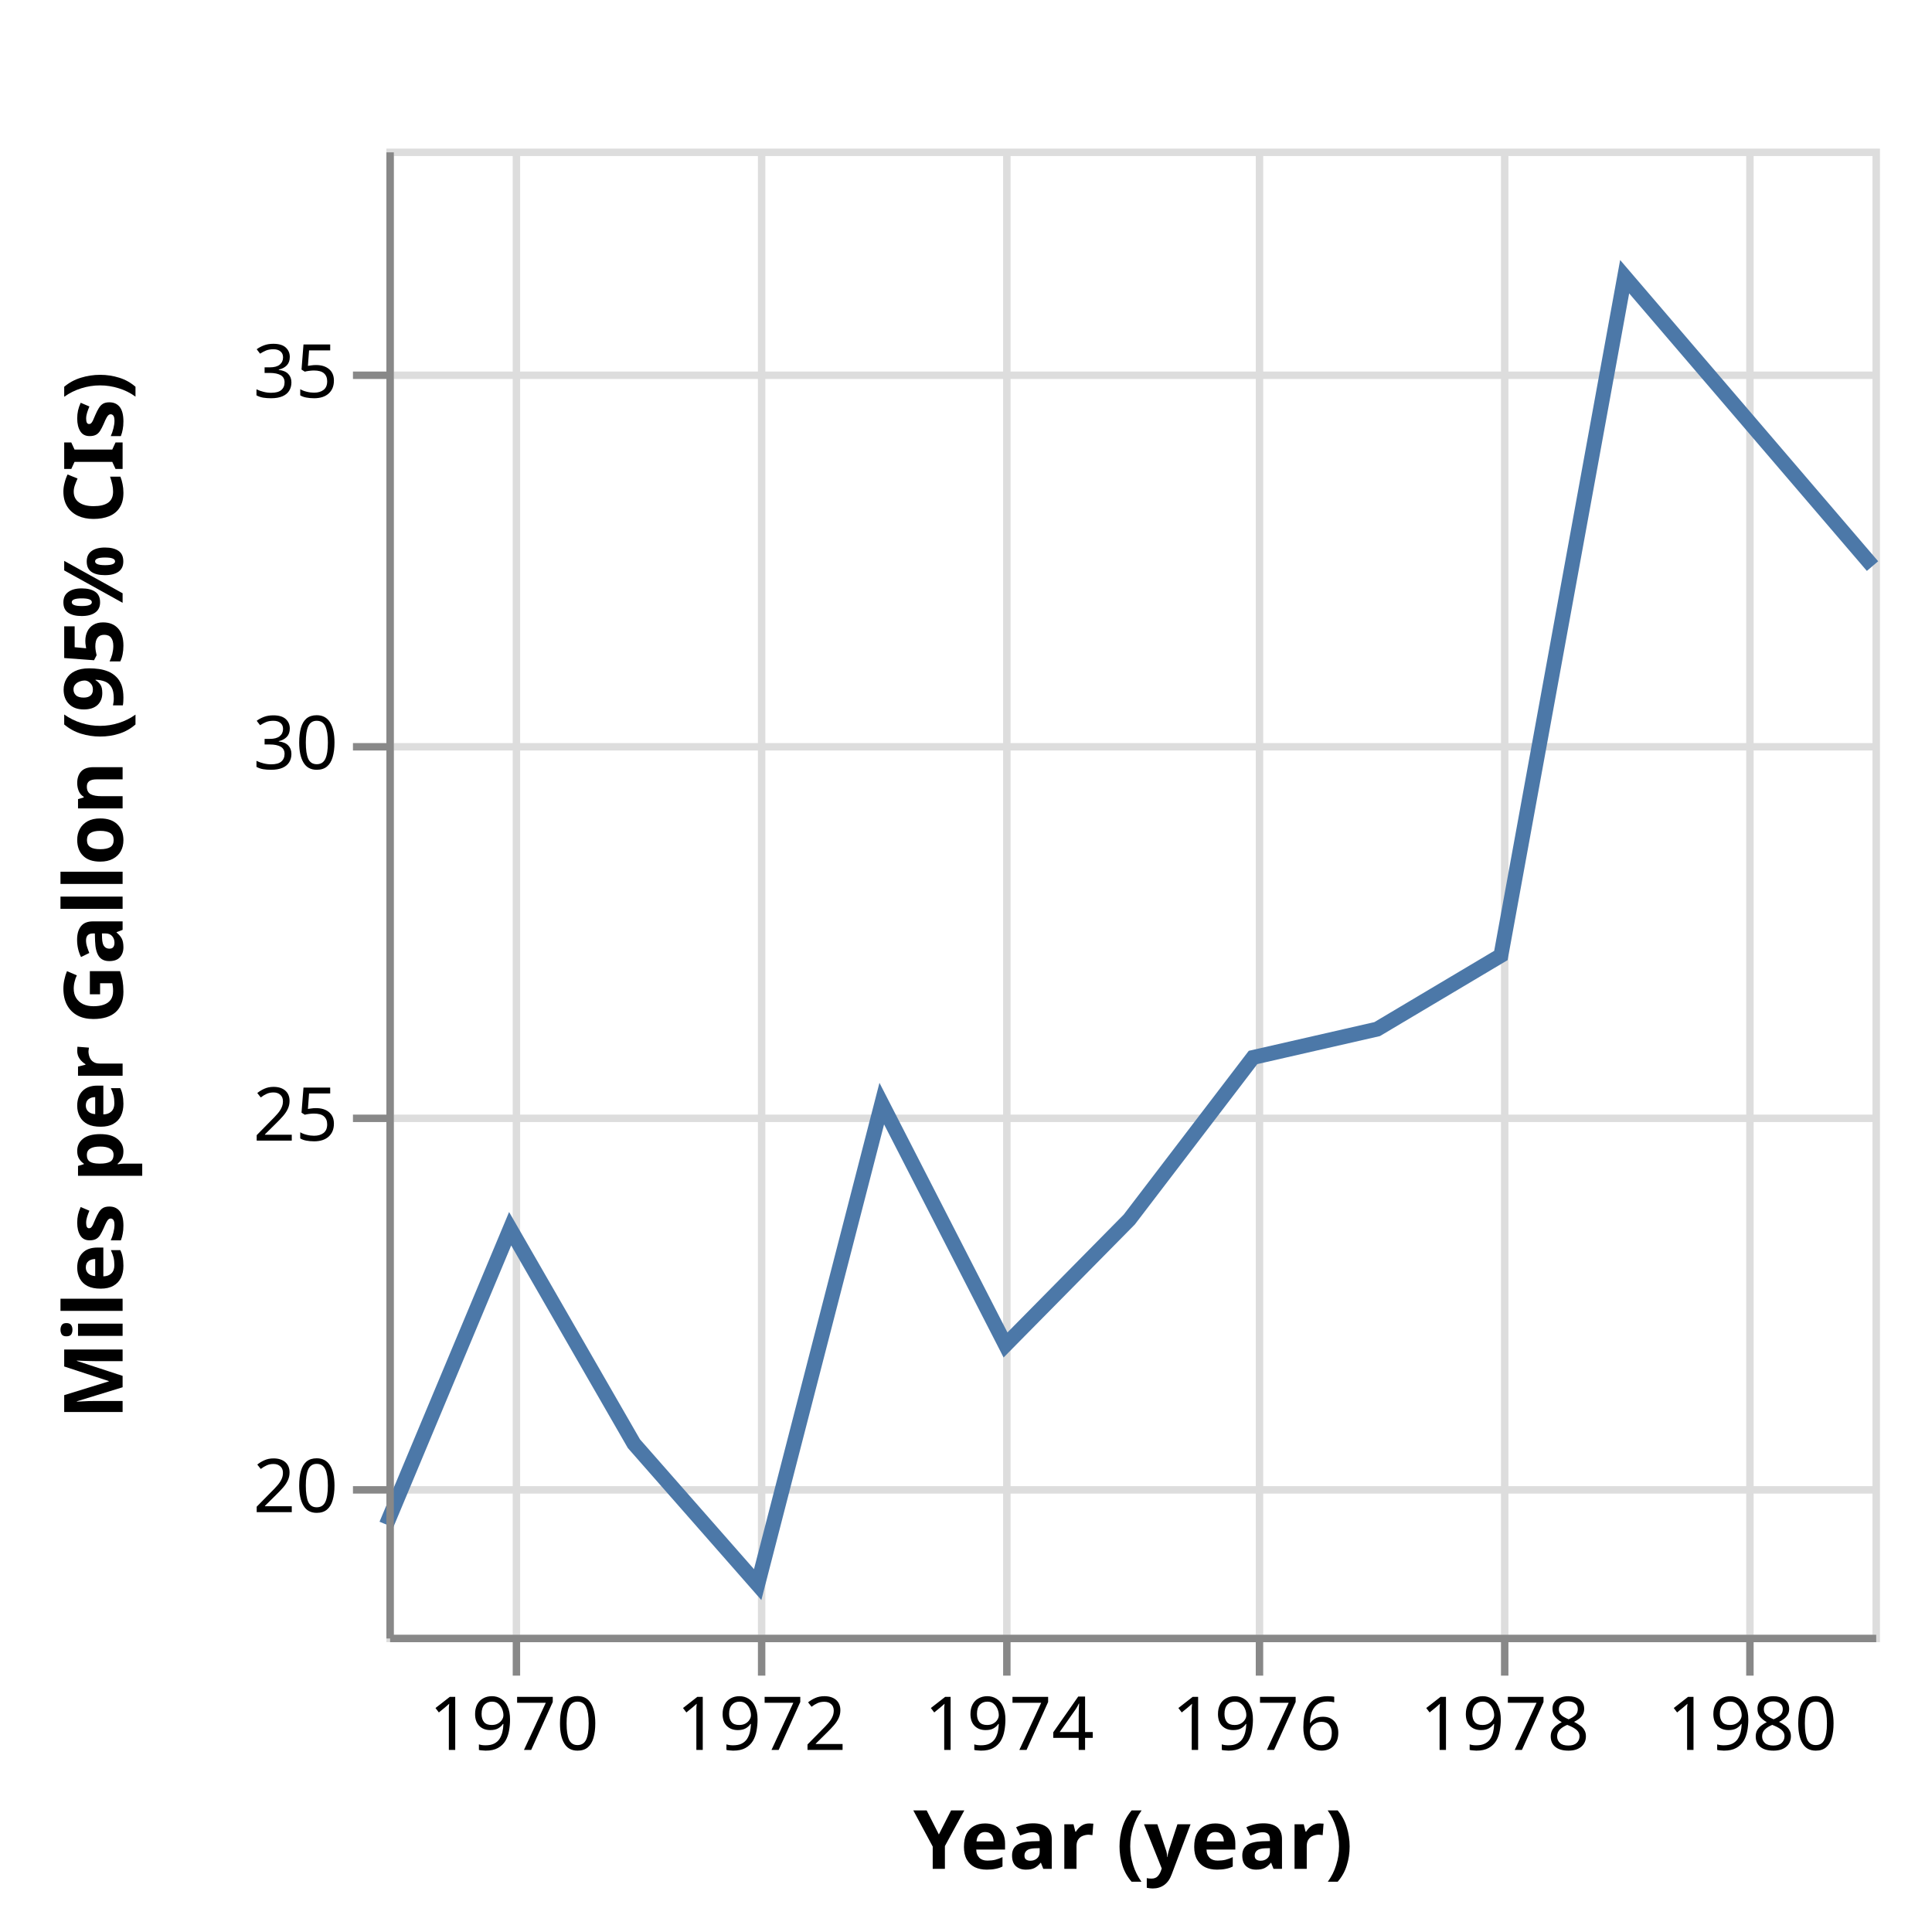
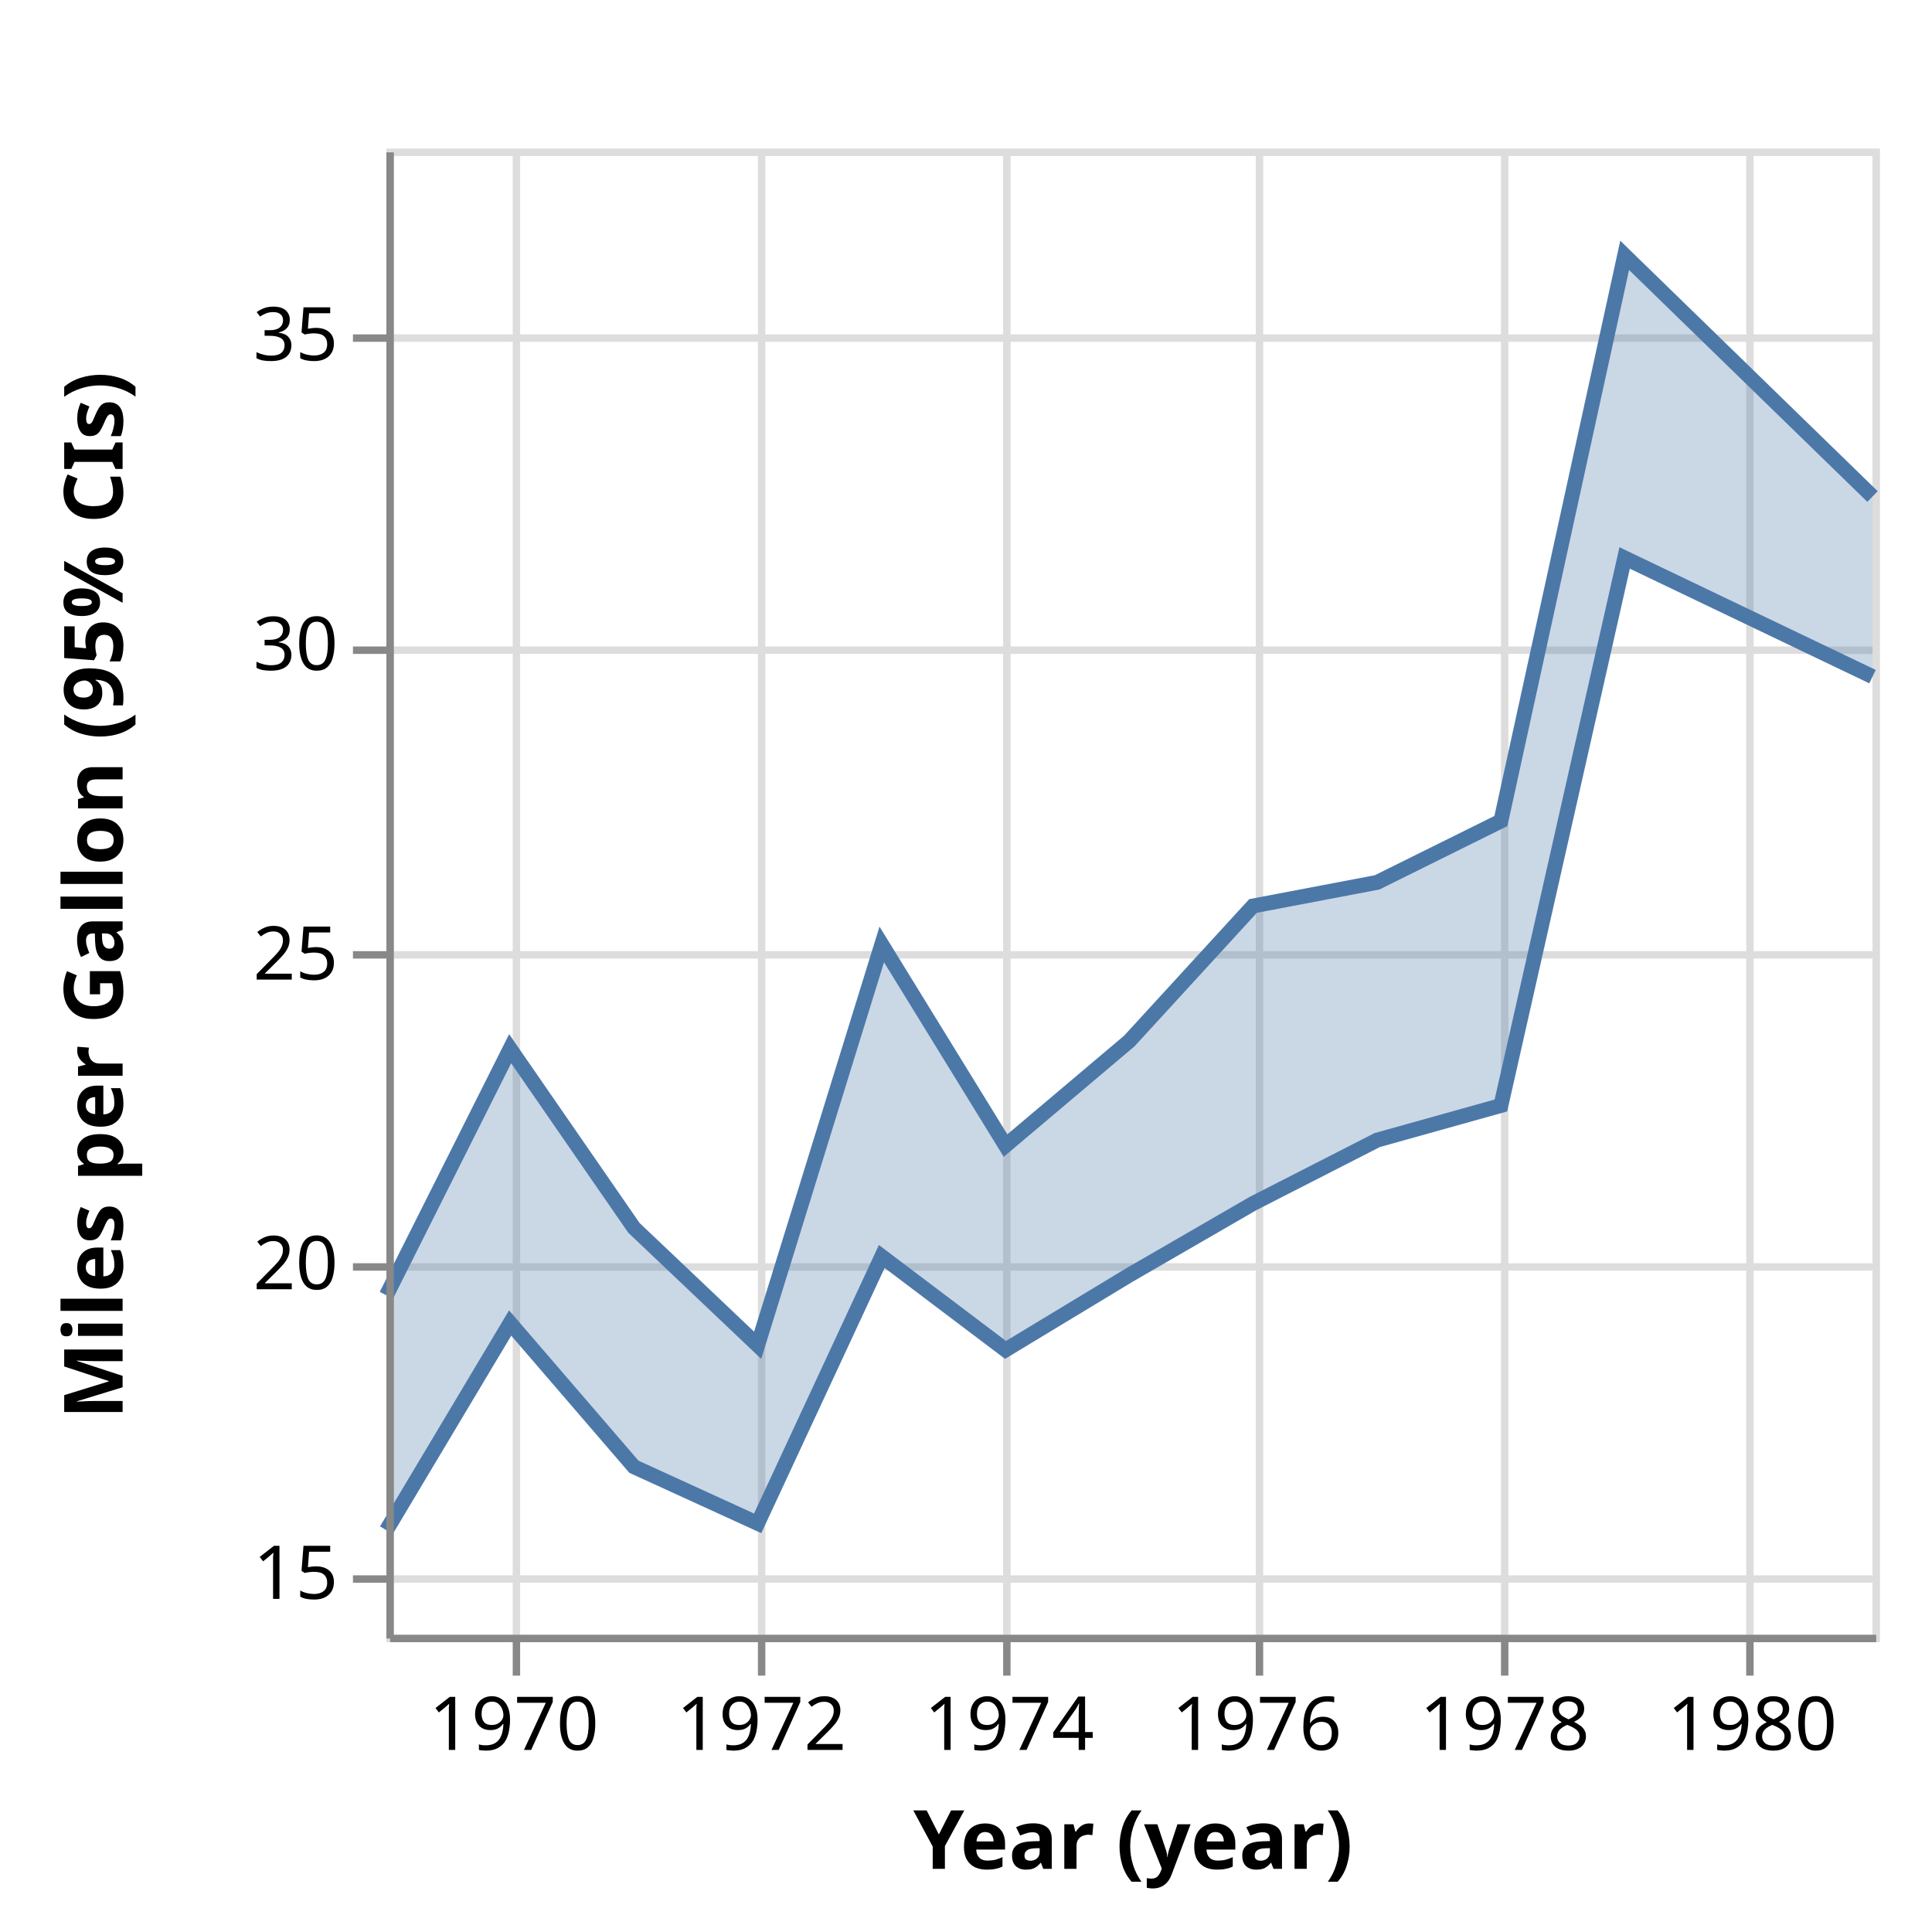
<svg xmlns="http://www.w3.org/2000/svg" class="marks" width="259" height="260" viewBox="0 0 259 260" version="1.1">
  <g transform="translate(52,20)">
    <g class="mark-group role-frame root">
      <g transform="translate(0,0)">
        <path class="background" d="M0.5,0.5h200v200h-200Z" style="fill: none; stroke: #ddd;" />
        <g>
          <g class="mark-group role-axis">
            <g transform="translate(0.5,200.5)">
              <path class="background" d="M0,0h0v0h0Z" style="pointer-events: none; fill: none;" />
              <g>
                <g class="mark-rule role-axis-grid" style="pointer-events: none;">
                  <line transform="translate(17,-200)" x2="0" y2="200" style="fill: none; stroke: #ddd; stroke-width: 1; opacity: 1;" />
                  <line transform="translate(50,-200)" x2="0" y2="200" style="fill: none; stroke: #ddd; stroke-width: 1; opacity: 1;" />
                  <line transform="translate(83,-200)" x2="0" y2="200" style="fill: none; stroke: #ddd; stroke-width: 1; opacity: 1;" />
                  <line transform="translate(117,-200)" x2="0" y2="200" style="fill: none; stroke: #ddd; stroke-width: 1; opacity: 1;" />
                  <line transform="translate(150,-200)" x2="0" y2="200" style="fill: none; stroke: #ddd; stroke-width: 1; opacity: 1;" />
                  <line transform="translate(183,-200)" x2="0" y2="200" style="fill: none; stroke: #ddd; stroke-width: 1; opacity: 1;" />
                </g>
              </g>
            </g>
          </g>
          <g class="mark-group role-axis">
            <g transform="translate(0.5,0.5)">
              <path class="background" d="M0,0h0v0h0Z" style="pointer-events: none; fill: none;" />
              <g>
                <g class="mark-rule role-axis-grid" style="pointer-events: none;">
-                   <line transform="translate(0,180)" x2="200" y2="0" style="fill: none; stroke: #ddd; stroke-width: 1; opacity: 1;" />
-                   <line transform="translate(0,130)" x2="200" y2="0" style="fill: none; stroke: #ddd; stroke-width: 1; opacity: 1;" />
-                   <line transform="translate(0,80)" x2="200" y2="0" style="fill: none; stroke: #ddd; stroke-width: 1; opacity: 1;" />
-                   <line transform="translate(0,30)" x2="200" y2="0" style="fill: none; stroke: #ddd; stroke-width: 1; opacity: 1;" />
+                   <line transform="translate(0,192)" x2="200" y2="0" style="fill: none; stroke: #ddd; stroke-width: 1; opacity: 1;" />
+                   <line transform="translate(0,150)" x2="200" y2="0" style="fill: none; stroke: #ddd; stroke-width: 1; opacity: 1;" />
+                   <line transform="translate(0,108)" x2="200" y2="0" style="fill: none; stroke: #ddd; stroke-width: 1; opacity: 1;" />
+                   <line transform="translate(0,67)" x2="200" y2="0" style="fill: none; stroke: #ddd; stroke-width: 1; opacity: 1;" />
+                   <line transform="translate(0,25)" x2="200" y2="0" style="fill: none; stroke: #ddd; stroke-width: 1; opacity: 1;" />
                </g>
              </g>
            </g>
          </g>
          <g class="mark-area role-mark layer_0_marks">
-             <path style="fill: #4c78a8; opacity: 0.3;" />
+             <path d="M200,71.057L166.644,55.088L149.989,128.772L133.333,133.428L116.632,141.964L99.977,151.596L83.322,161.667L66.667,149.09L49.966,185.005L33.311,177.388L16.655,158.043L0,185.927L0,154.31L16.655,121.131L33.311,145.238L49.966,161.042L66.667,107.099L83.322,134.167L99.977,120.098L116.632,101.923L133.333,98.744L149.989,90.488L166.644,14.364L200,46.818Z" style="fill: #4c78a8; opacity: 0.3;" />
          </g>
          <g class="mark-line role-mark layer_1_marks">
-             <path style="fill: none; stroke: #4c78a8; stroke-width: 2;" />
+             <path d="M200,71.057L166.644,55.088L149.989,128.772L133.333,133.428L116.632,141.964L99.977,151.596L83.322,161.667L66.667,149.09L49.966,185.005L33.311,177.388L16.655,158.043L0,185.927" style="fill: none; stroke: #4c78a8; stroke-width: 2;" />
          </g>
          <g class="mark-line role-mark layer_2_marks">
-             <path d="M200,56.182L166.644,17.237L149.989,108.585L133.333,118.493L116.632,122.308L99.977,144.118L83.322,161L66.667,128.519L49.966,193.25L33.311,174.286L16.655,145.357L0,185.172" style="fill: none; stroke: #4c78a8; stroke-width: 2;" />
+             <path d="M200,46.818L166.644,14.364L149.989,90.488L133.333,98.744L116.632,101.923L99.977,120.098L83.322,134.167L66.667,107.099L49.966,161.042L33.311,145.238L16.655,121.131L0,154.31" style="fill: none; stroke: #4c78a8; stroke-width: 2;" />
          </g>
          <g class="mark-group role-axis">
            <g transform="translate(0.5,200.5)">
              <path class="background" d="M0,0h0v0h0Z" style="pointer-events: none; fill: none;" />
              <g>
                <g class="mark-rule role-axis-tick" style="pointer-events: none;">
                  <line transform="translate(17,0)" x2="0" y2="5" style="fill: none; stroke: #888; stroke-width: 1; opacity: 1;" />
                  <line transform="translate(50,0)" x2="0" y2="5" style="fill: none; stroke: #888; stroke-width: 1; opacity: 1;" />
                  <line transform="translate(83,0)" x2="0" y2="5" style="fill: none; stroke: #888; stroke-width: 1; opacity: 1;" />
                  <line transform="translate(117,0)" x2="0" y2="5" style="fill: none; stroke: #888; stroke-width: 1; opacity: 1;" />
                  <line transform="translate(150,0)" x2="0" y2="5" style="fill: none; stroke: #888; stroke-width: 1; opacity: 1;" />
                  <line transform="translate(183,0)" x2="0" y2="5" style="fill: none; stroke: #888; stroke-width: 1; opacity: 1;" />
                </g>
                <g class="mark-text role-axis-label" style="pointer-events: none;">
                  <text text-anchor="middle" transform="translate(16.65526,15)" style="font-family: sans-serif; font-size: 10px; fill: #000; opacity: 1;">1970</text>
                  <text text-anchor="middle" transform="translate(49.96578,15)" style="font-family: sans-serif; font-size: 10px; fill: #000; opacity: 1;">1972</text>
                  <text text-anchor="middle" transform="translate(83.32193,15)" style="font-family: sans-serif; font-size: 10px; fill: #000; opacity: 1;">1974</text>
                  <text text-anchor="middle" transform="translate(116.6324,15)" style="font-family: sans-serif; font-size: 10px; fill: #000; opacity: 1;">1976</text>
                  <text text-anchor="middle" transform="translate(149.9886,15)" style="font-family: sans-serif; font-size: 10px; fill: #000; opacity: 1;">1978</text>
                  <text text-anchor="middle" transform="translate(183.2991,15)" style="font-family: sans-serif; font-size: 10px; fill: #000; opacity: 1;">1980</text>
                </g>
                <g class="mark-rule role-axis-domain" style="pointer-events: none;">
                  <line transform="translate(0,0)" x2="200" y2="0" style="fill: none; stroke: #888; stroke-width: 1; opacity: 1;" />
                </g>
                <g class="mark-text role-axis-title" style="pointer-events: none;">
                  <text text-anchor="middle" transform="translate(100,31)" style="font-family: sans-serif; font-size: 11px; font-weight: bold; fill: #000; opacity: 1;">Year (year)</text>
                </g>
              </g>
            </g>
          </g>
          <g class="mark-group role-axis">
            <g transform="translate(0.5,0.5)">
              <path class="background" d="M0,0h0v0h0Z" style="pointer-events: none; fill: none;" />
              <g>
                <g class="mark-rule role-axis-tick" style="pointer-events: none;">
-                   <line transform="translate(0,180)" x2="-5" y2="0" style="fill: none; stroke: #888; stroke-width: 1; opacity: 1;" />
-                   <line transform="translate(0,130)" x2="-5" y2="0" style="fill: none; stroke: #888; stroke-width: 1; opacity: 1;" />
-                   <line transform="translate(0,80)" x2="-5" y2="0" style="fill: none; stroke: #888; stroke-width: 1; opacity: 1;" />
-                   <line transform="translate(0,30)" x2="-5" y2="0" style="fill: none; stroke: #888; stroke-width: 1; opacity: 1;" />
+                   <line transform="translate(0,192)" x2="-5" y2="0" style="fill: none; stroke: #888; stroke-width: 1; opacity: 1;" />
+                   <line transform="translate(0,150)" x2="-5" y2="0" style="fill: none; stroke: #888; stroke-width: 1; opacity: 1;" />
+                   <line transform="translate(0,108)" x2="-5" y2="0" style="fill: none; stroke: #888; stroke-width: 1; opacity: 1;" />
+                   <line transform="translate(0,67)" x2="-5" y2="0" style="fill: none; stroke: #888; stroke-width: 1; opacity: 1;" />
+                   <line transform="translate(0,25)" x2="-5" y2="0" style="fill: none; stroke: #888; stroke-width: 1; opacity: 1;" />
                </g>
                <g class="mark-text role-axis-label" style="pointer-events: none;">
-                   <text text-anchor="end" transform="translate(-7,183)" style="font-family: sans-serif; font-size: 10px; fill: #000; opacity: 1;">20</text>
-                   <text text-anchor="end" transform="translate(-7,133)" style="font-family: sans-serif; font-size: 10px; fill: #000; opacity: 1;">25</text>
-                   <text text-anchor="end" transform="translate(-7,83)" style="font-family: sans-serif; font-size: 10px; fill: #000; opacity: 1;">30</text>
-                   <text text-anchor="end" transform="translate(-7,33)" style="font-family: sans-serif; font-size: 10px; fill: #000; opacity: 1;">35</text>
+                   <text text-anchor="end" transform="translate(-7,194.6667)" style="font-family: sans-serif; font-size: 10px; fill: #000; opacity: 1;">15</text>
+                   <text text-anchor="end" transform="translate(-7,153)" style="font-family: sans-serif; font-size: 10px; fill: #000; opacity: 1;">20</text>
+                   <text text-anchor="end" transform="translate(-7,111.3333)" style="font-family: sans-serif; font-size: 10px; fill: #000; opacity: 1;">25</text>
+                   <text text-anchor="end" transform="translate(-7,69.66667)" style="font-family: sans-serif; font-size: 10px; fill: #000; opacity: 1;">30</text>
+                   <text text-anchor="end" transform="translate(-7,28)" style="font-family: sans-serif; font-size: 10px; fill: #000; opacity: 1;">35</text>
                </g>
                <g class="mark-rule role-axis-domain" style="pointer-events: none;">
                  <line transform="translate(0,200)" x2="0" y2="-200" style="fill: none; stroke: #888; stroke-width: 1; opacity: 1;" />
                </g>
                <g class="mark-text role-axis-title" style="pointer-events: none;">
                  <text text-anchor="middle" transform="translate(-34,100) rotate(-90) translate(0,-2)" style="font-family: sans-serif; font-size: 11px; font-weight: bold; fill: #000; opacity: 1;">Miles per Gallon (95% CIs)</text>
                </g>
              </g>
            </g>
          </g>
        </g>
      </g>
    </g>
  </g>
</svg>
